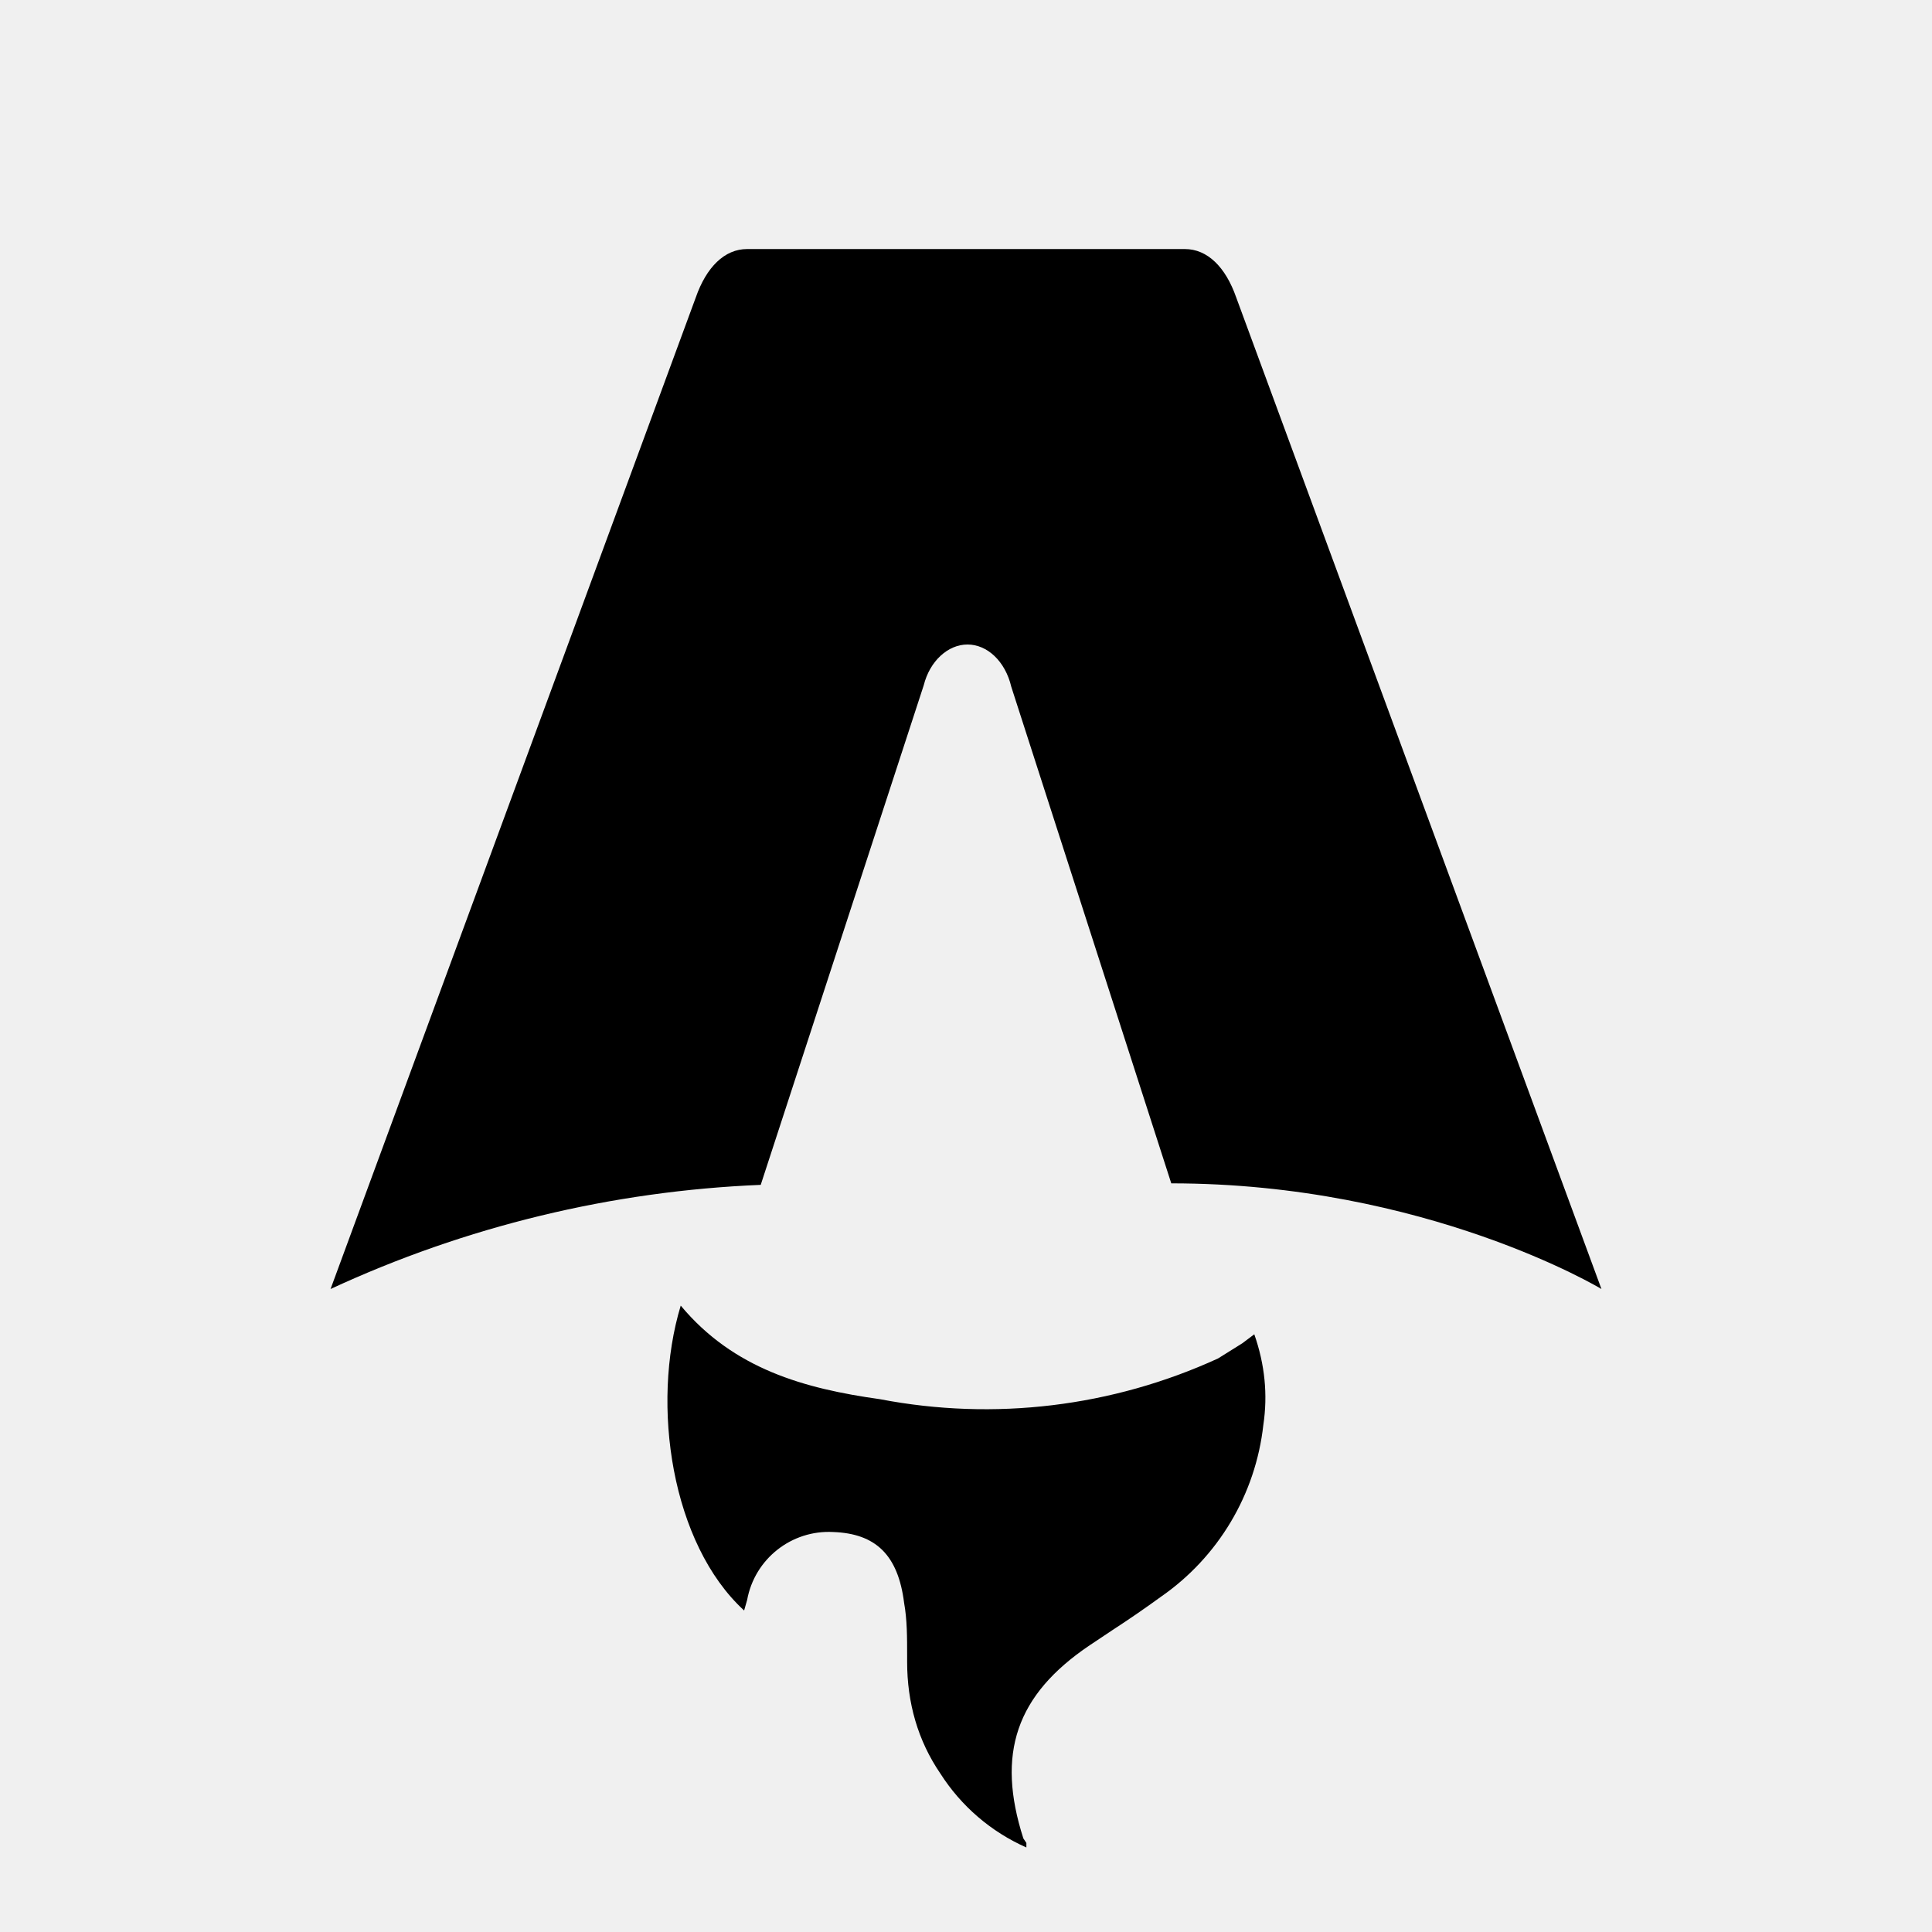
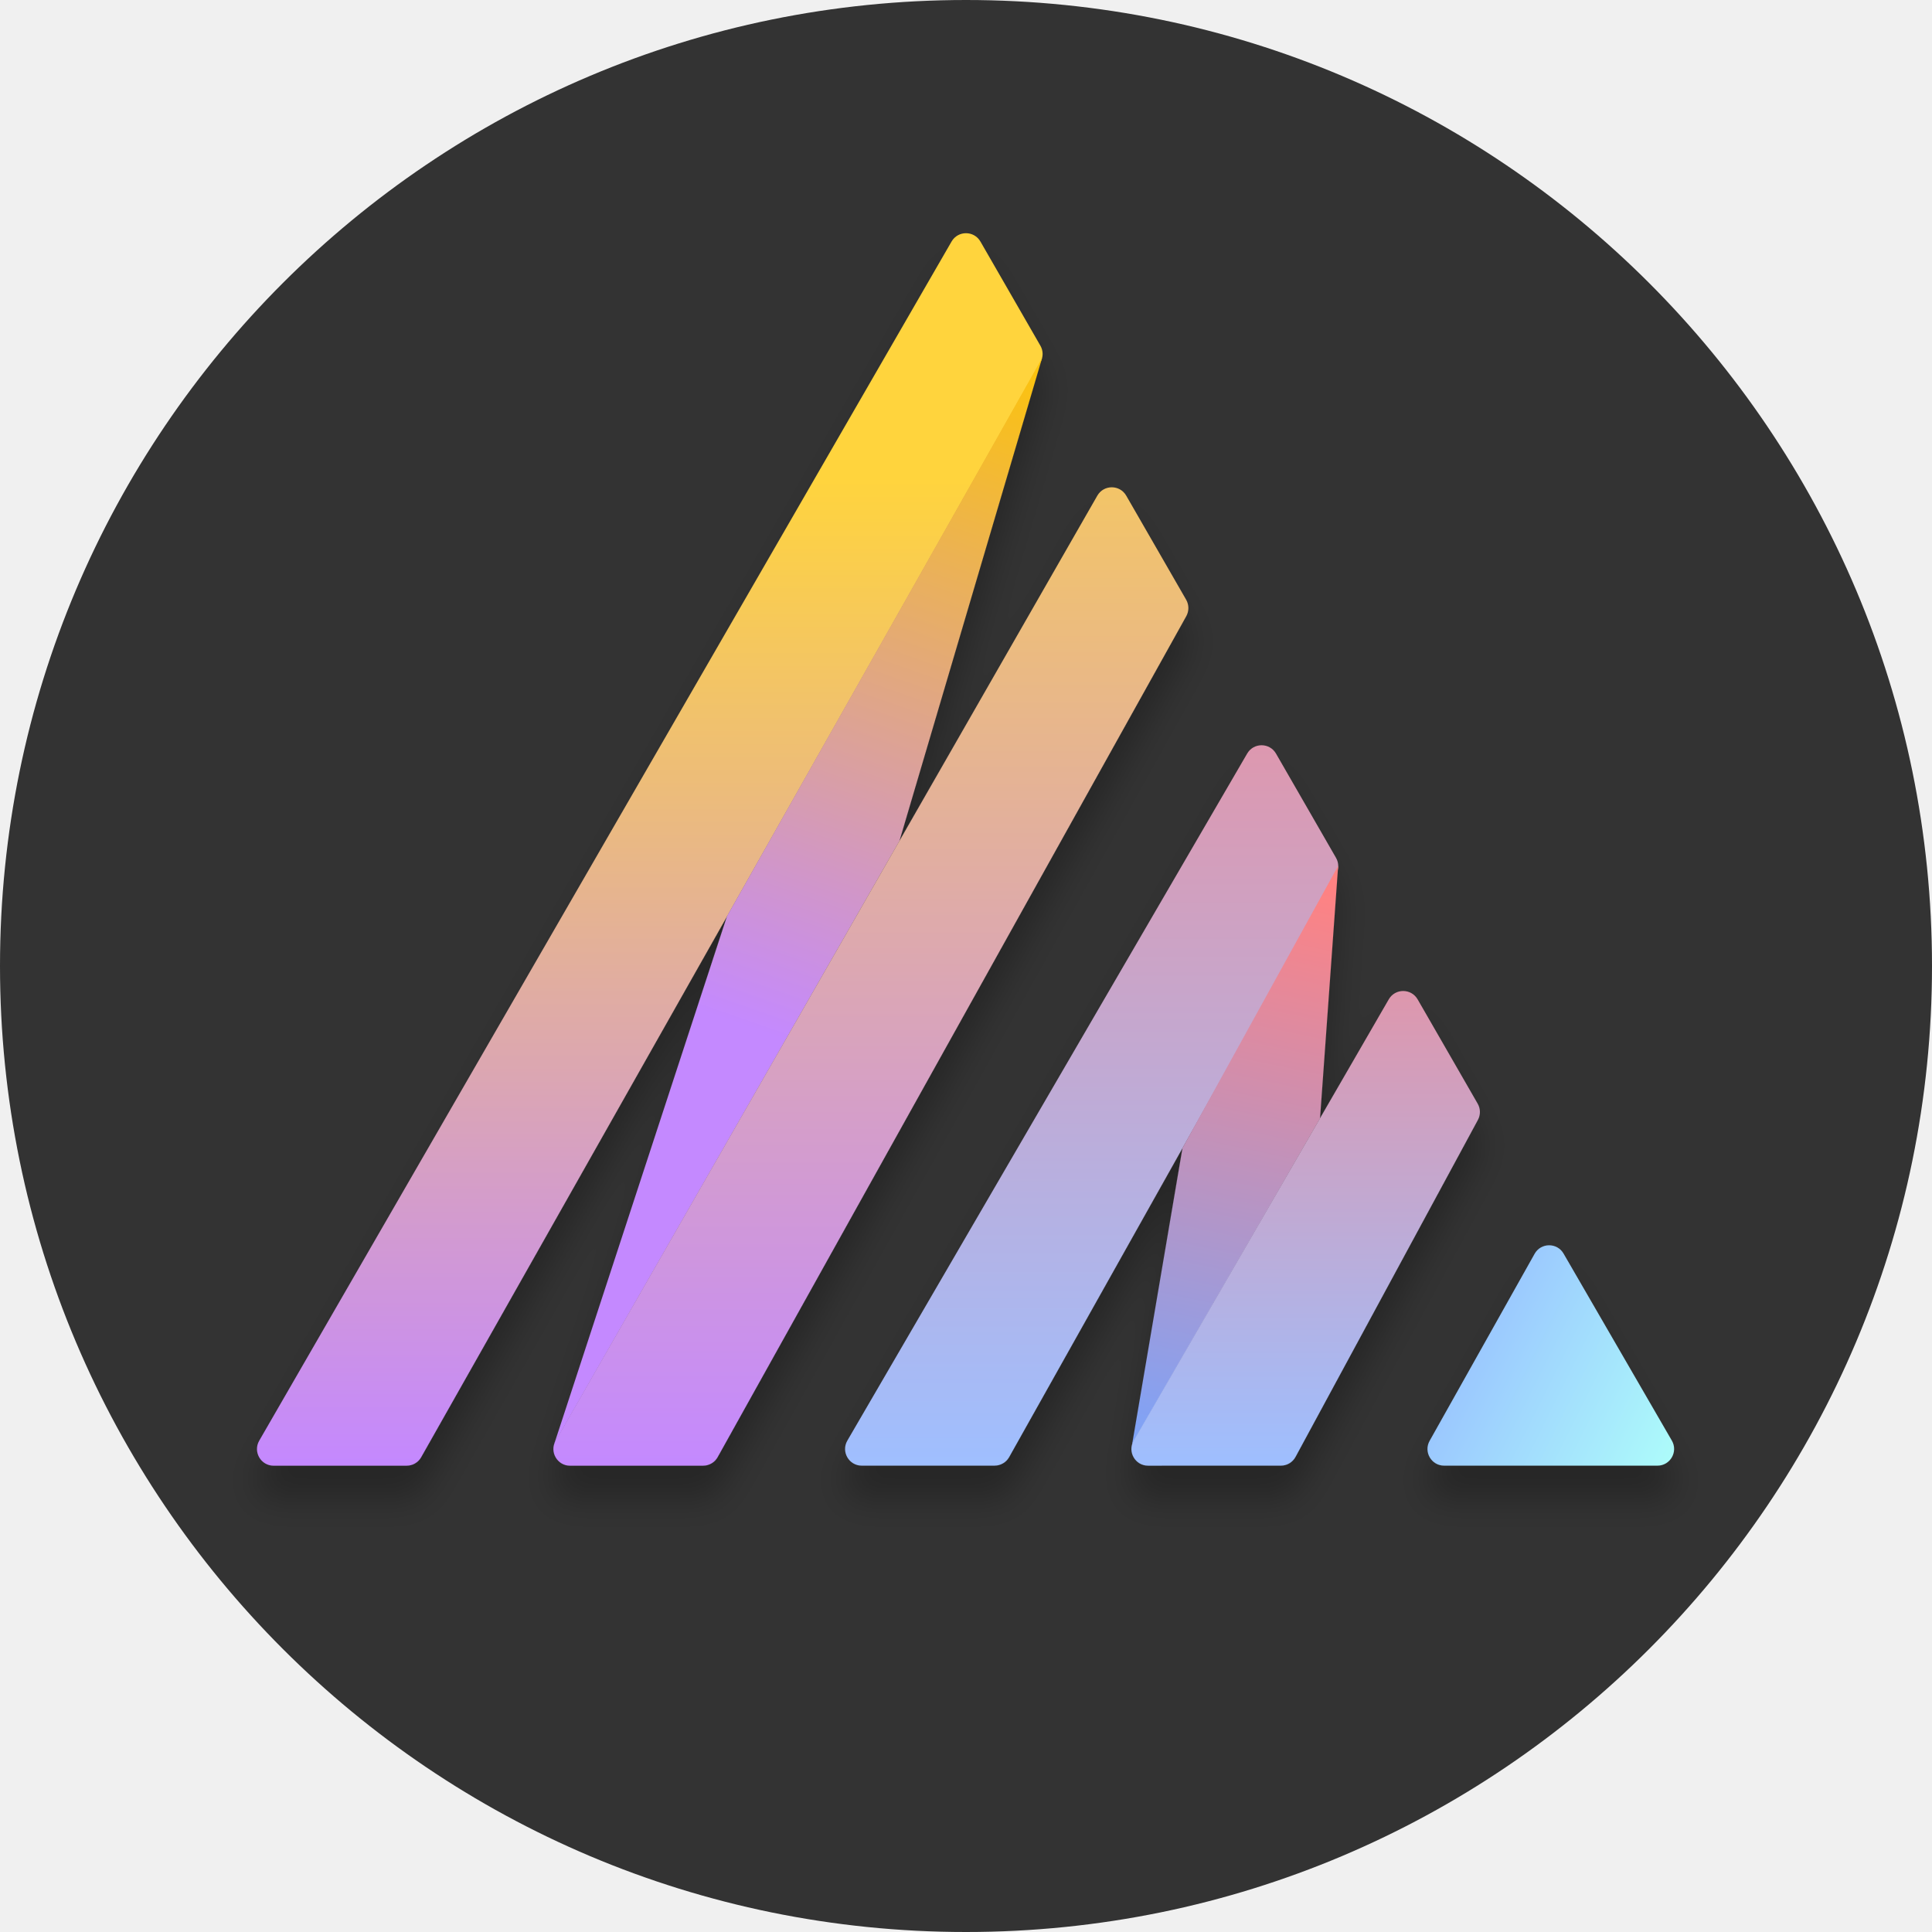
- <svg xmlns="http://www.w3.org/2000/svg" fill="none" viewBox="0 0 128 128">
-   <path d="M50.4 78.5a75.1 75.1 0 0 0-28.5 6.9l24.2-65.7c.7-2 1.9-3.2 3.4-3.2h29c1.5 0 2.7 1.2 3.4 3.2l24.2 65.7s-11.6-7-28.5-7L67 45.5c-.4-1.7-1.6-2.8-2.9-2.8-1.3 0-2.5 1.1-2.9 2.7L50.4 78.5Zm-1.1 28.2Zm-4.2-20.2c-2 6.6-.6 15.8 4.2 20.2a17.5 17.5 0 0 1 .2-.7 5.5 5.5 0 0 1 5.7-4.5c2.8.1 4.3 1.5 4.7 4.7.2 1.1.2 2.3.2 3.5v.4c0 2.7.7 5.2 2.2 7.4a13 13 0 0 0 5.7 4.9v-.3l-.2-.3c-1.8-5.6-.5-9.5 4.4-12.8l1.5-1a73 73 0 0 0 3.2-2.2 16 16 0 0 0 6.8-11.4c.3-2 .1-4-.6-6l-.8.6-1.6 1a37 37 0 0 1-22.4 2.7c-5-.7-9.7-2-13.2-6.2Z" />
-   <style>
-         path { fill: #000; }
-         @media (prefers-color-scheme: dark) {
-             path { fill: #FFF; }
-         }
-     </style>
+ <svg xmlns="http://www.w3.org/2000/svg" width="70" height="70" viewBox="0 0 70 70" fill="none">
+   <circle cx="35" cy="35" r="35" fill="#333333" />
+   <g filter="url(#filter0_d_2093_763)">
+     <path d="M51.798 52.204L55.602 45.427C55.831 45.019 56.417 45.015 56.651 45.42L60.575 52.197C60.807 52.599 60.517 53.103 60.052 53.103H52.324C51.862 53.103 51.572 52.606 51.798 52.204Z" fill="url(#paint0_linear_2093_763)" />
+   </g>
+   <g filter="url(#filter1_d_2093_763)">
+     <path d="M9.392 52.199L34.477 8.751C34.71 8.349 35.291 8.349 35.523 8.752L37.695 12.525C37.802 12.71 37.803 12.937 37.697 13.123L15.26 52.797C15.153 52.987 14.952 53.104 14.735 53.104L9.915 53.105C9.45 53.105 9.16 52.602 9.392 52.199Z" fill="url(#paint1_linear_2093_763)" />
+     <path d="M26.343 33.19L20.089 52.293L32.587 30.474L37.755 12.977L26.343 33.19Z" fill="url(#paint2_linear_2093_763)" />
+     <path d="M20.131 52.201L39.758 17.959C39.99 17.555 40.572 17.554 40.805 17.958L42.977 21.73C43.082 21.914 43.084 22.139 42.981 22.325L26.002 52.794C25.896 52.985 25.694 53.104 25.475 53.104L20.654 53.105C20.191 53.105 19.9 52.603 20.131 52.201Z" fill="url(#paint3_linear_2093_763)" />
+   </g>
+   <g filter="url(#filter2_d_2093_763)">
+     <path d="M30.701 52.196L45.188 27.302C45.421 26.901 46.001 26.902 46.232 27.304L48.407 31.082C48.513 31.266 48.514 31.493 48.41 31.678L36.563 52.794C36.456 52.984 36.255 53.102 36.037 53.102L31.223 53.103C30.757 53.103 30.467 52.599 30.701 52.196Z" fill="url(#paint4_linear_2093_763)" />
+     <path d="M41.02 52.324L42.845 41.592L48.484 31.372L47.827 40.523L41.02 52.324Z" fill="url(#paint5_linear_2093_763)" />
+     <path d="M41.074 52.199L50.318 36.207C50.55 35.805 51.131 35.806 51.363 36.208L53.539 39.988C53.644 40.17 53.647 40.392 53.547 40.577L46.939 52.787C46.834 52.982 46.63 53.103 46.408 53.103L41.597 53.104C41.132 53.105 40.842 52.601 41.074 52.199Z" fill="url(#paint6_linear_2093_763)" />
+   </g>
+   <defs>
+     <filter id="filter0_d_2093_763" x="50.513" y="45.119" width="11.35" height="10.398" filterUnits="userSpaceOnUse" color-interpolation-filters="sRGB">
+       <feFlood flood-opacity="0" result="BackgroundImageFix" />
+       <feColorMatrix in="SourceAlpha" type="matrix" values="0 0 0 0 0 0 0 0 0 0 0 0 0 0 0 0 0 0 127 0" result="hardAlpha" />
+       <feOffset dy="1.207" />
+       <feGaussianBlur stdDeviation="0.603" />
+       <feComposite in2="hardAlpha" operator="out" />
+       <feColorMatrix type="matrix" values="0 0 0 0 0 0 0 0 0 0 0 0 0 0 0 0 0 0 0.25 0" />
+       <feBlend mode="normal" in2="BackgroundImageFix" result="effect1_dropShadow_2093_763" />
+       <feBlend mode="normal" in="SourceGraphic" in2="effect1_dropShadow_2093_763" result="shape" />
+     </filter>
+     <filter id="filter1_d_2093_763" x="8.104" y="8.45" width="36.16" height="47.069" filterUnits="userSpaceOnUse" color-interpolation-filters="sRGB">
+       <feFlood flood-opacity="0" result="BackgroundImageFix" />
+       <feColorMatrix in="SourceAlpha" type="matrix" values="0 0 0 0 0 0 0 0 0 0 0 0 0 0 0 0 0 0 127 0" result="hardAlpha" />
+       <feOffset dy="1.207" />
+       <feGaussianBlur stdDeviation="0.603" />
+       <feComposite in2="hardAlpha" operator="out" />
+       <feColorMatrix type="matrix" values="0 0 0 0 0 0 0 0 0 0 0 0 0 0 0 0 0 0 0.25 0" />
+       <feBlend mode="normal" in2="BackgroundImageFix" result="effect1_dropShadow_2093_763" />
+       <feBlend mode="normal" in="SourceGraphic" in2="effect1_dropShadow_2093_763" result="shape" />
+     </filter>
+     <filter id="filter2_d_2093_763" x="29.411" y="27.002" width="25.416" height="28.516" filterUnits="userSpaceOnUse" color-interpolation-filters="sRGB">
+       <feFlood flood-opacity="0" result="BackgroundImageFix" />
+       <feColorMatrix in="SourceAlpha" type="matrix" values="0 0 0 0 0 0 0 0 0 0 0 0 0 0 0 0 0 0 127 0" result="hardAlpha" />
+       <feOffset dy="1.207" />
+       <feGaussianBlur stdDeviation="0.603" />
+       <feComposite in2="hardAlpha" operator="out" />
+       <feColorMatrix type="matrix" values="0 0 0 0 0 0 0 0 0 0 0 0 0 0 0 0 0 0 0.25 0" />
+       <feBlend mode="normal" in2="BackgroundImageFix" result="effect1_dropShadow_2093_763" />
+       <feBlend mode="normal" in="SourceGraphic" in2="effect1_dropShadow_2093_763" result="shape" />
+     </filter>
+     <linearGradient id="paint0_linear_2093_763" x1="52.483" y1="48.803" x2="61.099" y2="53.103" gradientUnits="userSpaceOnUse">
+       <stop stop-color="#99C2FF" />
+       <stop offset="1" stop-color="#AEFFFA" />
+     </linearGradient>
+     <linearGradient id="paint1_linear_2093_763" x1="26.184" y1="8.45" x2="26.184" y2="53.105" gradientUnits="userSpaceOnUse">
+       <stop offset="0.198" stop-color="#FFD43D" />
+       <stop offset="1" stop-color="#C488FF" />
+     </linearGradient>
+     <linearGradient id="paint2_linear_2093_763" x1="38.212" y1="12.054" x2="28.748" y2="39.22" gradientUnits="userSpaceOnUse">
+       <stop stop-color="#FFC600" />
+       <stop offset="0.953" stop-color="#C489FF" />
+     </linearGradient>
+     <linearGradient id="paint3_linear_2093_763" x1="26.184" y1="8.45" x2="26.184" y2="53.105" gradientUnits="userSpaceOnUse">
+       <stop stop-color="#FFD440" />
+       <stop offset="1" stop-color="#C489FF" />
+     </linearGradient>
+     <linearGradient id="paint4_linear_2093_763" x1="42.119" y1="27.002" x2="42.119" y2="53.104" gradientUnits="userSpaceOnUse">
+       <stop stop-color="#DD98AF" />
+       <stop offset="1" stop-color="#9FBFFF" />
+     </linearGradient>
+     <linearGradient id="paint5_linear_2093_763" x1="44" y1="31.299" x2="39.416" y2="53.104" gradientUnits="userSpaceOnUse">
+       <stop stop-color="#FF8282" />
+       <stop offset="1" stop-color="#76A5FF" />
+     </linearGradient>
+     <linearGradient id="paint6_linear_2093_763" x1="42.119" y1="27.002" x2="42.119" y2="53.104" gradientUnits="userSpaceOnUse">
+       <stop stop-color="#FF8282" />
+       <stop offset="1" stop-color="#9EBFFF" />
+     </linearGradient>
+   </defs>
</svg>
